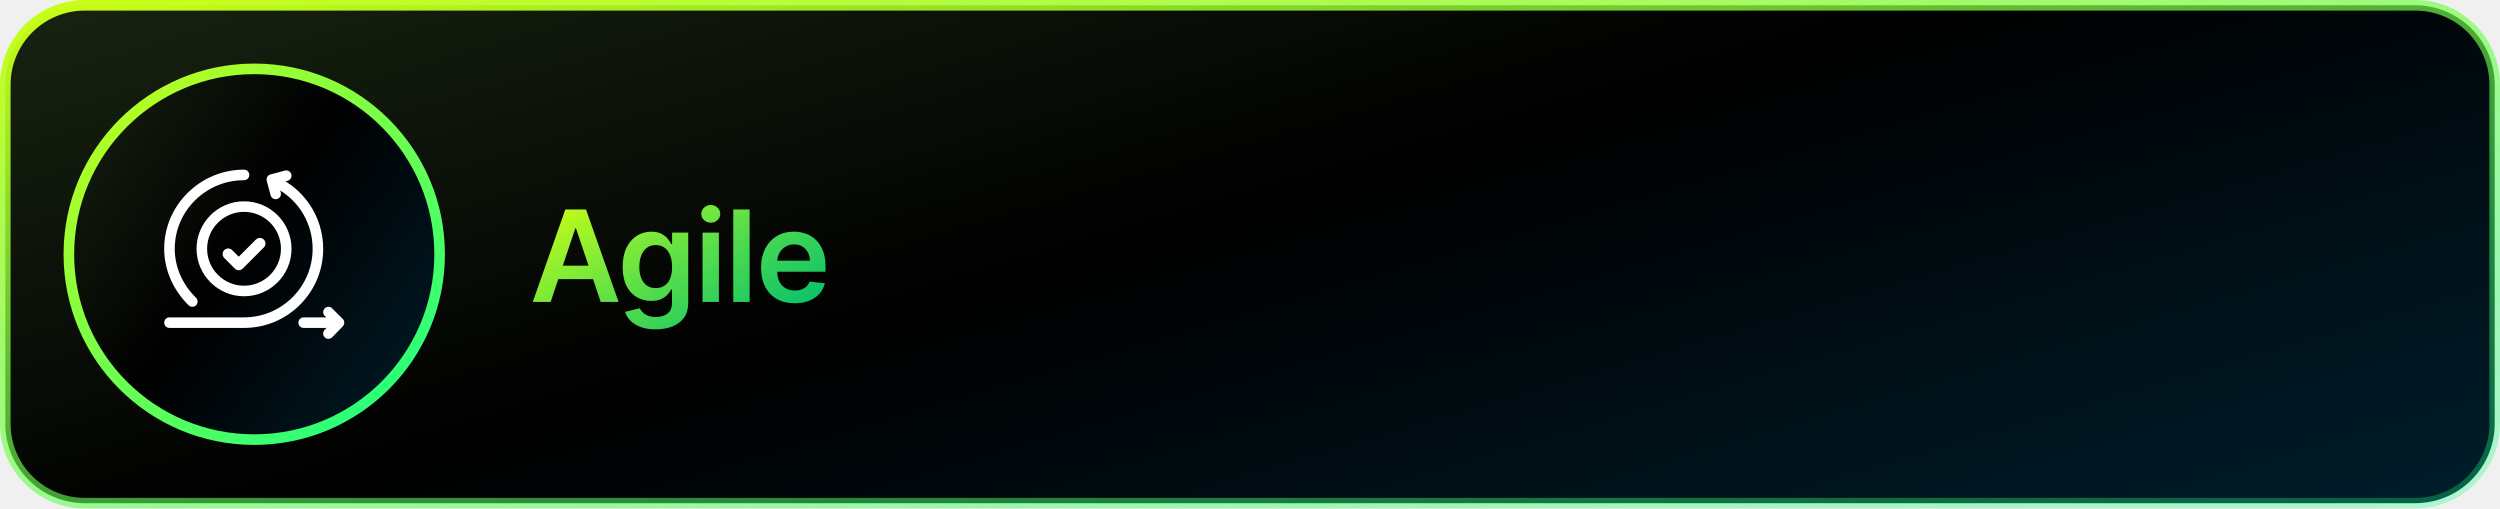
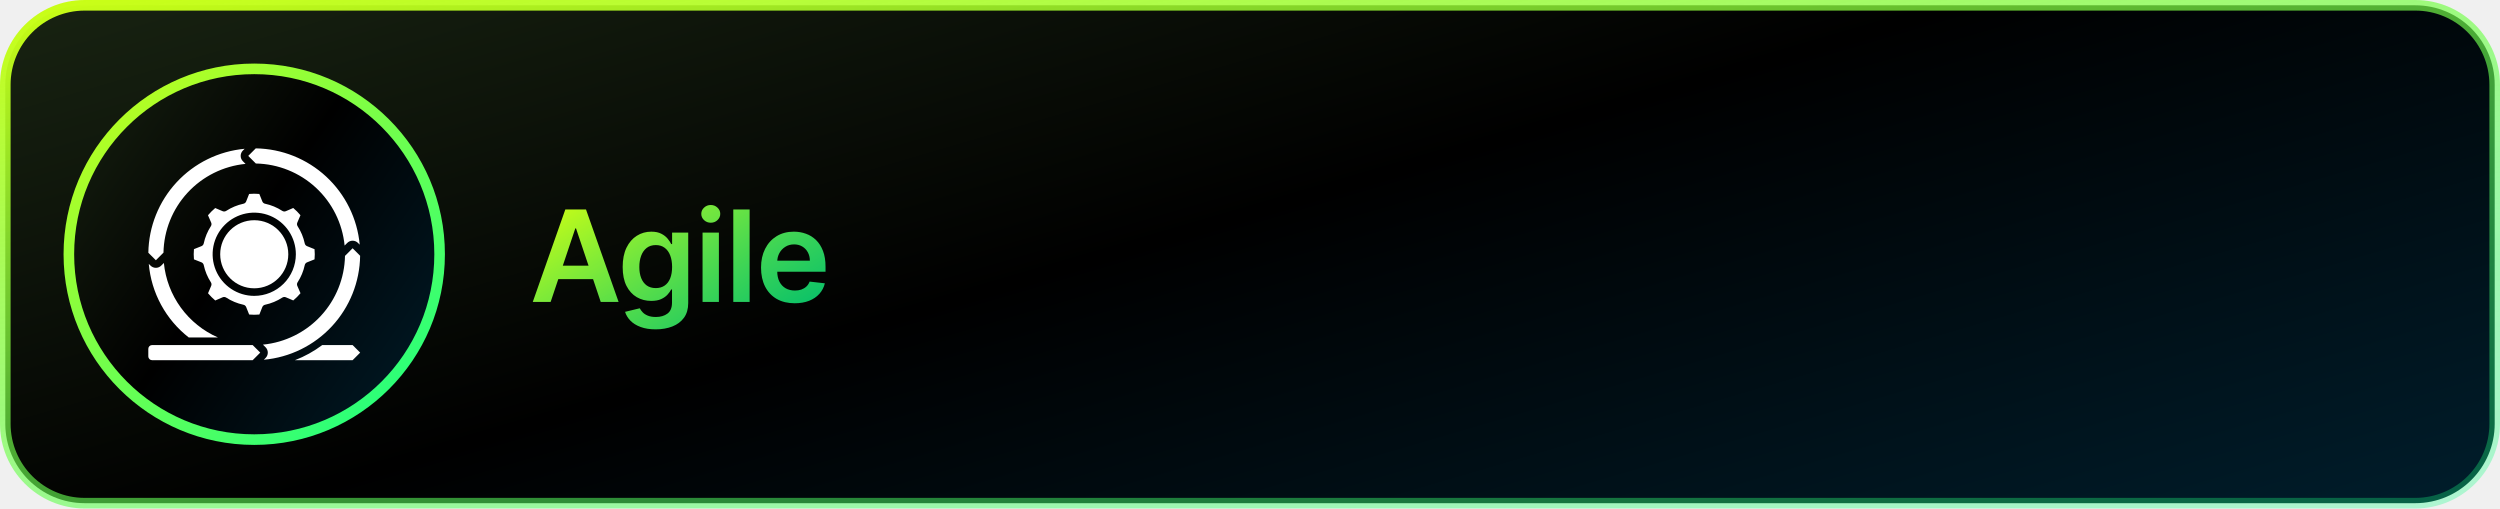
<svg xmlns="http://www.w3.org/2000/svg" width="472" height="96" viewBox="0 0 472 96" fill="none">
-   <rect x="1" y="1" width="470" height="94" rx="15" fill="url(#paint0_linear_999_6492)" />
-   <rect x="1" y="1" width="470" height="94" rx="15" stroke="url(#paint1_linear_999_6492)" stroke-width="2" />
-   <circle cx="48" cy="48" r="35" fill="url(#paint2_linear_999_6492)" stroke="url(#paint3_linear_999_6492)" stroke-width="2" />
-   <path d="M35.617 57.643C36.01 58.028 36.641 58.022 37.026 57.629C37.411 57.236 37.405 56.605 37.012 56.22C34.42 53.68 32.992 50.395 32.992 46.971C32.992 39.83 38.861 34.021 46.074 34.021C46.624 34.021 47.071 33.575 47.071 33.025C47.071 32.475 46.624 32.029 46.074 32.029C42.078 32.029 38.303 33.582 35.447 36.401C32.579 39.231 31 42.985 31 46.971C31 48.998 31.43 50.984 32.278 52.873C33.074 54.647 34.198 56.252 35.617 57.643ZM64.708 60.212L62.716 58.219C62.327 57.831 61.697 57.831 61.308 58.219C60.919 58.608 60.919 59.239 61.308 59.628L61.599 59.92H57.332C56.782 59.92 56.336 60.366 56.336 60.916C56.336 61.466 56.782 61.912 57.332 61.912H61.654L61.296 62.282C60.914 62.677 60.924 63.308 61.319 63.691C61.715 64.074 62.346 64.062 62.728 63.667L64.72 61.609C65.089 61.228 65.101 60.604 64.708 60.212Z" fill="white" />
-   <path d="M61.016 46.971C61.016 43.949 60.118 41.038 58.42 38.551C57.221 36.798 55.683 35.334 53.899 34.238L54.301 34.13C54.832 33.988 55.148 33.442 55.005 32.91C54.863 32.379 54.317 32.064 53.785 32.206L51.064 32.935C50.533 33.078 50.217 33.624 50.36 34.155L51.089 36.877C51.208 37.322 51.611 37.615 52.05 37.615C52.705 37.615 53.183 36.993 53.013 36.361L52.907 35.965C56.68 38.3 59.024 42.422 59.024 46.971C59.024 54.111 53.215 59.92 46.074 59.92H31.996C31.446 59.92 31 60.366 31 60.916C31 61.466 31.446 61.912 31.996 61.912H46.074C50.065 61.912 53.818 60.358 56.64 57.536C59.462 54.714 61.016 50.962 61.016 46.971Z" fill="white" />
-   <path d="M37.109 46.971C37.109 51.914 41.131 55.935 46.074 55.935C51.018 55.935 55.039 51.914 55.039 46.971C55.039 42.027 51.018 38.006 46.074 38.006C41.131 38.006 37.109 42.027 37.109 46.971ZM53.047 46.971C53.047 50.815 49.919 53.943 46.074 53.943C42.23 53.943 39.102 50.815 39.102 46.971C39.102 43.126 42.23 39.998 46.074 39.998C49.919 39.998 53.047 43.126 53.047 46.971Z" fill="white" />
-   <path d="M43.833 47.22C43.42 46.807 42.751 46.807 42.339 47.22C41.926 47.632 41.926 48.301 42.339 48.714L44.331 50.706C44.537 50.913 44.808 51.016 45.078 51.016C45.348 51.016 45.619 50.913 45.825 50.706L49.809 46.722C50.222 46.309 50.222 45.64 49.809 45.228C49.397 44.815 48.728 44.815 48.315 45.228L45.078 48.465L43.833 47.22Z" fill="white" />
-   <path d="M103.963 57H100.588L106.733 39.545H110.636L116.79 57H113.415L108.753 43.125H108.616L103.963 57ZM104.074 50.156H113.278V52.696H104.074V50.156ZM123.791 62.182C122.683 62.182 121.732 62.031 120.936 61.73C120.141 61.435 119.501 61.037 119.018 60.537C118.535 60.037 118.2 59.483 118.013 58.875L120.791 58.202C120.916 58.457 121.098 58.71 121.337 58.96C121.575 59.216 121.896 59.426 122.3 59.591C122.709 59.761 123.223 59.847 123.842 59.847C124.717 59.847 125.442 59.633 126.016 59.207C126.589 58.787 126.876 58.094 126.876 57.128V54.648H126.723C126.564 54.966 126.331 55.293 126.024 55.628C125.723 55.963 125.322 56.244 124.822 56.472C124.328 56.699 123.706 56.812 122.956 56.812C121.95 56.812 121.038 56.577 120.22 56.105C119.408 55.628 118.76 54.918 118.277 53.974C117.8 53.026 117.561 51.838 117.561 50.412C117.561 48.974 117.8 47.761 118.277 46.773C118.76 45.778 119.41 45.026 120.229 44.514C121.047 43.997 121.959 43.739 122.964 43.739C123.732 43.739 124.362 43.869 124.857 44.131C125.357 44.386 125.754 44.696 126.05 45.06C126.345 45.418 126.57 45.756 126.723 46.074H126.893V43.909H129.936V57.213C129.936 58.332 129.669 59.258 129.135 59.992C128.601 60.724 127.871 61.273 126.945 61.636C126.018 62 124.967 62.182 123.791 62.182ZM123.817 54.392C124.47 54.392 125.027 54.233 125.487 53.915C125.947 53.597 126.297 53.139 126.535 52.543C126.774 51.946 126.893 51.23 126.893 50.395C126.893 49.571 126.774 48.849 126.535 48.23C126.303 47.611 125.956 47.131 125.496 46.79C125.041 46.443 124.482 46.27 123.817 46.27C123.129 46.27 122.555 46.449 122.095 46.807C121.635 47.165 121.288 47.656 121.055 48.281C120.822 48.901 120.706 49.605 120.706 50.395C120.706 51.196 120.822 51.898 121.055 52.5C121.294 53.097 121.643 53.562 122.104 53.898C122.57 54.227 123.141 54.392 123.817 54.392ZM132.642 57V43.909H135.727V57H132.642ZM134.193 42.051C133.704 42.051 133.284 41.889 132.932 41.565C132.579 41.236 132.403 40.841 132.403 40.381C132.403 39.915 132.579 39.52 132.932 39.196C133.284 38.867 133.704 38.702 134.193 38.702C134.687 38.702 135.108 38.867 135.454 39.196C135.807 39.52 135.983 39.915 135.983 40.381C135.983 40.841 135.807 41.236 135.454 41.565C135.108 41.889 134.687 42.051 134.193 42.051ZM141.529 39.545V57H138.444V39.545H141.529ZM150.041 57.256C148.729 57.256 147.595 56.983 146.64 56.438C145.692 55.886 144.962 55.108 144.45 54.102C143.939 53.091 143.683 51.901 143.683 50.531C143.683 49.185 143.939 48.003 144.45 46.986C144.967 45.963 145.689 45.168 146.615 44.599C147.541 44.026 148.629 43.739 149.879 43.739C150.686 43.739 151.447 43.869 152.163 44.131C152.885 44.386 153.521 44.784 154.072 45.324C154.629 45.864 155.067 46.551 155.385 47.386C155.703 48.216 155.862 49.205 155.862 50.352V51.298H145.132V49.219H152.905C152.899 48.628 152.771 48.102 152.521 47.642C152.271 47.176 151.922 46.81 151.473 46.543C151.03 46.276 150.513 46.142 149.922 46.142C149.291 46.142 148.737 46.295 148.26 46.602C147.783 46.903 147.41 47.301 147.143 47.795C146.882 48.284 146.748 48.821 146.743 49.406V51.222C146.743 51.983 146.882 52.636 147.16 53.182C147.439 53.722 147.828 54.136 148.328 54.426C148.828 54.71 149.413 54.852 150.084 54.852C150.533 54.852 150.939 54.79 151.302 54.665C151.666 54.534 151.981 54.344 152.248 54.094C152.515 53.844 152.717 53.534 152.854 53.165L155.734 53.489C155.552 54.25 155.206 54.915 154.694 55.483C154.189 56.045 153.541 56.483 152.751 56.795C151.962 57.102 151.058 57.256 150.041 57.256Z" fill="url(#paint4_linear_999_6492)" />
+   <rect x="1" y="1" width="470" height="94" rx="15" fill="url(#paint0_linear_1678_7056)" />
+   <rect x="1" y="1" width="470" height="94" rx="15" stroke="url(#paint1_linear_1678_7056)" stroke-width="2" />
+   <circle cx="48" cy="48" r="35" fill="url(#paint2_linear_1678_7056)" stroke="url(#paint3_linear_1678_7056)" stroke-width="2" />
+   <path d="M65.135 48.309C65.056 52.515 63.434 56.546 60.578 59.636C57.722 62.725 53.83 64.658 49.643 65.067L50.143 65.567C50.41 65.835 50.561 66.198 50.561 66.577C50.561 66.956 50.41 67.319 50.143 67.587L49.809 67.921C54.73 67.475 59.312 65.222 62.67 61.597C66.028 57.972 67.924 53.231 67.992 48.291L66.572 46.872L65.135 48.309ZM66.572 68.005L68 66.576L66.572 65.148H60.841C59.261 66.335 57.524 67.297 55.678 68.005H66.572Z" fill="white" />
+   <path d="M48.001 54.433C51.551 54.433 54.43 51.555 54.43 48.004C54.43 44.454 51.551 41.576 48.001 41.576C44.45 41.576 41.572 44.454 41.572 48.004C41.572 51.555 44.45 54.433 48.001 54.433Z" fill="white" />
+   <path d="M57.538 50.045C57.562 49.93 57.615 49.824 57.691 49.734C57.766 49.644 57.863 49.574 57.972 49.531L59.386 48.966C59.444 48.327 59.444 47.685 59.386 47.046L57.971 46.474C57.862 46.431 57.765 46.361 57.69 46.272C57.614 46.182 57.562 46.075 57.537 45.96C57.291 44.801 56.833 43.697 56.187 42.703C56.123 42.605 56.084 42.492 56.074 42.376C56.064 42.259 56.083 42.142 56.129 42.034L56.727 40.632C56.312 40.139 55.856 39.681 55.362 39.267L53.967 39.872C53.859 39.918 53.742 39.937 53.625 39.927C53.509 39.917 53.396 39.878 53.298 39.815C52.304 39.168 51.2 38.71 50.04 38.463C49.925 38.439 49.819 38.386 49.729 38.311C49.639 38.235 49.57 38.139 49.526 38.03L48.961 36.617C48.32 36.558 47.674 36.558 47.033 36.617L46.476 38.03C46.432 38.139 46.362 38.235 46.273 38.311C46.183 38.386 46.077 38.439 45.962 38.463C44.803 38.711 43.698 39.169 42.704 39.815C42.606 39.878 42.493 39.917 42.377 39.927C42.26 39.937 42.142 39.918 42.035 39.872L40.633 39.275C40.14 39.689 39.683 40.146 39.267 40.639L39.873 42.034C39.919 42.142 39.938 42.259 39.928 42.376C39.918 42.492 39.879 42.605 39.815 42.703C39.169 43.697 38.711 44.801 38.464 45.961C38.439 46.075 38.387 46.182 38.312 46.272C38.236 46.361 38.14 46.431 38.031 46.474L36.617 47.039C36.558 47.681 36.558 48.327 36.617 48.968L38.031 49.525C38.14 49.569 38.236 49.638 38.312 49.728C38.387 49.818 38.439 49.924 38.464 50.039C38.711 51.198 39.169 52.302 39.815 53.297C39.879 53.395 39.918 53.507 39.928 53.624C39.938 53.741 39.919 53.858 39.873 53.966L39.275 55.367C39.69 55.861 40.146 56.318 40.64 56.733L42.035 56.127C42.142 56.081 42.26 56.062 42.377 56.073C42.493 56.083 42.606 56.121 42.704 56.185C43.698 56.831 44.803 57.289 45.962 57.537C46.077 57.561 46.183 57.613 46.273 57.689C46.362 57.764 46.432 57.861 46.476 57.969L47.041 59.383C47.682 59.442 48.328 59.442 48.969 59.383L49.526 57.969C49.57 57.861 49.639 57.764 49.729 57.689C49.819 57.613 49.925 57.561 50.04 57.537C51.2 57.289 52.304 56.831 53.298 56.185C53.396 56.121 53.509 56.083 53.625 56.073C53.742 56.062 53.859 56.081 53.967 56.127L55.369 56.725C55.863 56.311 56.32 55.854 56.735 55.361L56.129 53.966C56.083 53.858 56.064 53.741 56.074 53.624C56.084 53.507 56.123 53.395 56.187 53.297C56.833 52.305 57.291 51.203 57.538 50.045ZM48.001 55.862C46.447 55.862 44.927 55.401 43.635 54.537C42.343 53.674 41.336 52.447 40.741 51.011C40.147 49.576 39.991 47.996 40.294 46.472C40.597 44.947 41.346 43.547 42.445 42.449C43.544 41.35 44.944 40.602 46.468 40.298C47.992 39.995 49.572 40.151 51.008 40.745C52.443 41.34 53.67 42.347 54.534 43.639C55.397 44.931 55.858 46.45 55.858 48.005C55.855 50.087 55.027 52.085 53.554 53.558C52.081 55.031 50.084 55.859 48.001 55.862ZM30.439 50.147C30.171 50.415 29.807 50.566 29.429 50.566C29.05 50.566 28.686 50.415 28.419 50.147L28.089 49.817C28.324 52.529 29.117 55.163 30.417 57.555C31.717 59.947 33.496 62.045 35.643 63.719H41.163C38.36 62.495 35.935 60.546 34.138 58.072C32.34 55.599 31.236 52.69 30.938 49.647L30.439 50.147ZM65.563 45.862C65.831 45.594 66.194 45.443 66.573 45.443C66.951 45.443 67.315 45.594 67.583 45.862L67.915 46.194C67.462 41.276 65.207 36.7 61.584 33.343C57.961 29.987 53.225 28.088 48.286 28.012L46.868 29.433L48.304 30.87C52.511 30.949 56.542 32.571 59.632 35.426C62.722 38.283 64.654 42.174 65.063 46.362L65.563 45.862ZM30.865 47.701C30.944 43.494 32.566 39.463 35.422 36.374C38.278 33.284 42.17 31.351 46.358 30.942L45.858 30.442C45.59 30.174 45.439 29.811 45.439 29.432C45.439 29.054 45.59 28.69 45.858 28.422L46.191 28.09C41.272 28.543 36.695 30.798 33.339 34.421C29.982 38.044 28.083 42.78 28.007 47.719L29.429 49.137L30.865 47.701ZM28.714 65.147C28.525 65.147 28.343 65.222 28.209 65.356C28.075 65.49 28 65.672 28 65.862V67.29C28 67.48 28.075 67.661 28.209 67.795C28.343 67.929 28.525 68.004 28.714 68.004H47.705L49.133 66.576L47.705 65.147H28.714Z" fill="white" />
+   <path d="M103.963 57H100.588L106.733 39.545H110.636L116.79 57H113.415L108.753 43.125H108.616L103.963 57ZM104.074 50.156H113.278V52.696H104.074V50.156ZM123.791 62.182C122.683 62.182 121.732 62.031 120.936 61.73C120.141 61.435 119.501 61.037 119.018 60.537C118.535 60.037 118.2 59.483 118.013 58.875L120.791 58.202C120.916 58.457 121.098 58.71 121.337 58.96C121.575 59.216 121.896 59.426 122.3 59.591C122.709 59.761 123.223 59.847 123.842 59.847C124.717 59.847 125.442 59.633 126.016 59.207C126.589 58.787 126.876 58.094 126.876 57.128V54.648H126.723C126.564 54.966 126.331 55.293 126.024 55.628C125.723 55.963 125.322 56.244 124.822 56.472C124.328 56.699 123.706 56.812 122.956 56.812C121.95 56.812 121.038 56.577 120.22 56.105C119.408 55.628 118.76 54.918 118.277 53.974C117.8 53.026 117.561 51.838 117.561 50.412C117.561 48.974 117.8 47.761 118.277 46.773C118.76 45.778 119.41 45.026 120.229 44.514C121.047 43.997 121.959 43.739 122.964 43.739C123.732 43.739 124.362 43.869 124.857 44.131C125.357 44.386 125.754 44.696 126.05 45.06C126.345 45.418 126.57 45.756 126.723 46.074H126.893V43.909H129.936V57.213C129.936 58.332 129.669 59.258 129.135 59.992C128.601 60.724 127.871 61.273 126.945 61.636C126.018 62 124.967 62.182 123.791 62.182ZM123.817 54.392C124.47 54.392 125.027 54.233 125.487 53.915C125.947 53.597 126.297 53.139 126.535 52.543C126.774 51.946 126.893 51.23 126.893 50.395C126.893 49.571 126.774 48.849 126.535 48.23C126.303 47.611 125.956 47.131 125.496 46.79C125.041 46.443 124.482 46.27 123.817 46.27C123.129 46.27 122.555 46.449 122.095 46.807C121.635 47.165 121.288 47.656 121.055 48.281C120.822 48.901 120.706 49.605 120.706 50.395C120.706 51.196 120.822 51.898 121.055 52.5C121.294 53.097 121.643 53.562 122.104 53.898C122.57 54.227 123.141 54.392 123.817 54.392ZM132.642 57V43.909H135.727V57H132.642ZM134.193 42.051C133.704 42.051 133.284 41.889 132.932 41.565C132.579 41.236 132.403 40.841 132.403 40.381C132.403 39.915 132.579 39.52 132.932 39.196C133.284 38.867 133.704 38.702 134.193 38.702C134.687 38.702 135.108 38.867 135.454 39.196C135.807 39.52 135.983 39.915 135.983 40.381C135.983 40.841 135.807 41.236 135.454 41.565C135.108 41.889 134.687 42.051 134.193 42.051ZM141.529 39.545V57H138.444V39.545H141.529ZM150.041 57.256C148.729 57.256 147.595 56.983 146.64 56.438C145.692 55.886 144.962 55.108 144.45 54.102C143.939 53.091 143.683 51.901 143.683 50.531C143.683 49.185 143.939 48.003 144.45 46.986C144.967 45.963 145.689 45.168 146.615 44.599C147.541 44.026 148.629 43.739 149.879 43.739C150.686 43.739 151.447 43.869 152.163 44.131C152.885 44.386 153.521 44.784 154.072 45.324C154.629 45.864 155.067 46.551 155.385 47.386C155.703 48.216 155.862 49.205 155.862 50.352V51.298H145.132V49.219H152.905C152.899 48.628 152.771 48.102 152.521 47.642C152.271 47.176 151.922 46.81 151.473 46.543C151.03 46.276 150.513 46.142 149.922 46.142C149.291 46.142 148.737 46.295 148.26 46.602C147.783 46.903 147.41 47.301 147.143 47.795C146.882 48.284 146.748 48.821 146.743 49.406V51.222C146.743 51.983 146.882 52.636 147.16 53.182C147.439 53.722 147.828 54.136 148.328 54.426C148.828 54.71 149.413 54.852 150.084 54.852C150.533 54.852 150.939 54.79 151.302 54.665C151.666 54.534 151.981 54.344 152.248 54.094C152.515 53.844 152.717 53.534 152.854 53.165L155.734 53.489C155.552 54.25 155.206 54.915 154.694 55.483C154.189 56.045 153.541 56.483 152.751 56.795C151.962 57.102 151.058 57.256 150.041 57.256Z" fill="url(#paint4_linear_1678_7056)" />
  <defs>
-     <linearGradient id="paint0_linear_999_6492" x1="-5.59285e-05" y1="-7.593" x2="64.762" y2="213.017" gradientUnits="userSpaceOnUse">
+     <linearGradient id="paint0_linear_1678_7056" x1="-5.59285e-05" y1="-7.593" x2="64.762" y2="213.017" gradientUnits="userSpaceOnUse">
      <stop stop-color="#1A2613" />
      <stop offset="0.489" />
      <stop offset="1" stop-color="#001D2B" />
    </linearGradient>
-     <linearGradient id="paint1_linear_999_6492" x1="472" y1="93.659" x2="443.154" y2="-74.426" gradientUnits="userSpaceOnUse">
+     <linearGradient id="paint1_linear_1678_7056" x1="472" y1="93.659" x2="443.154" y2="-74.426" gradientUnits="userSpaceOnUse">
      <stop stop-color="#14FF87" stop-opacity="0.3" />
      <stop offset="1" stop-color="#CAFE15" />
    </linearGradient>
-     <linearGradient id="paint2_linear_999_6492" x1="12" y1="6.305" x2="96.13" y2="64.594" gradientUnits="userSpaceOnUse">
+     <linearGradient id="paint2_linear_1678_7056" x1="12" y1="6.305" x2="96.13" y2="64.594" gradientUnits="userSpaceOnUse">
      <stop stop-color="#1A2613" />
      <stop offset="0.489" />
      <stop offset="1" stop-color="#001D2B" />
    </linearGradient>
-     <linearGradient id="paint3_linear_999_6492" x1="84" y1="82.244" x2="20.037" y2="6.439" gradientUnits="userSpaceOnUse">
+     <linearGradient id="paint3_linear_1678_7056" x1="84" y1="82.244" x2="20.037" y2="6.439" gradientUnits="userSpaceOnUse">
      <stop stop-color="#14FF87" />
      <stop offset="1" stop-color="#CAFE15" />
    </linearGradient>
-     <linearGradient id="paint4_linear_999_6492" x1="152.997" y1="56.502" x2="131.614" y2="21.564" gradientUnits="userSpaceOnUse">
+     <linearGradient id="paint4_linear_1678_7056" x1="152.997" y1="56.502" x2="131.614" y2="21.564" gradientUnits="userSpaceOnUse">
      <stop stop-color="#14FF87" stop-opacity="0.76" />
      <stop offset="1" stop-color="#CAFE15" />
    </linearGradient>
  </defs>
</svg>
